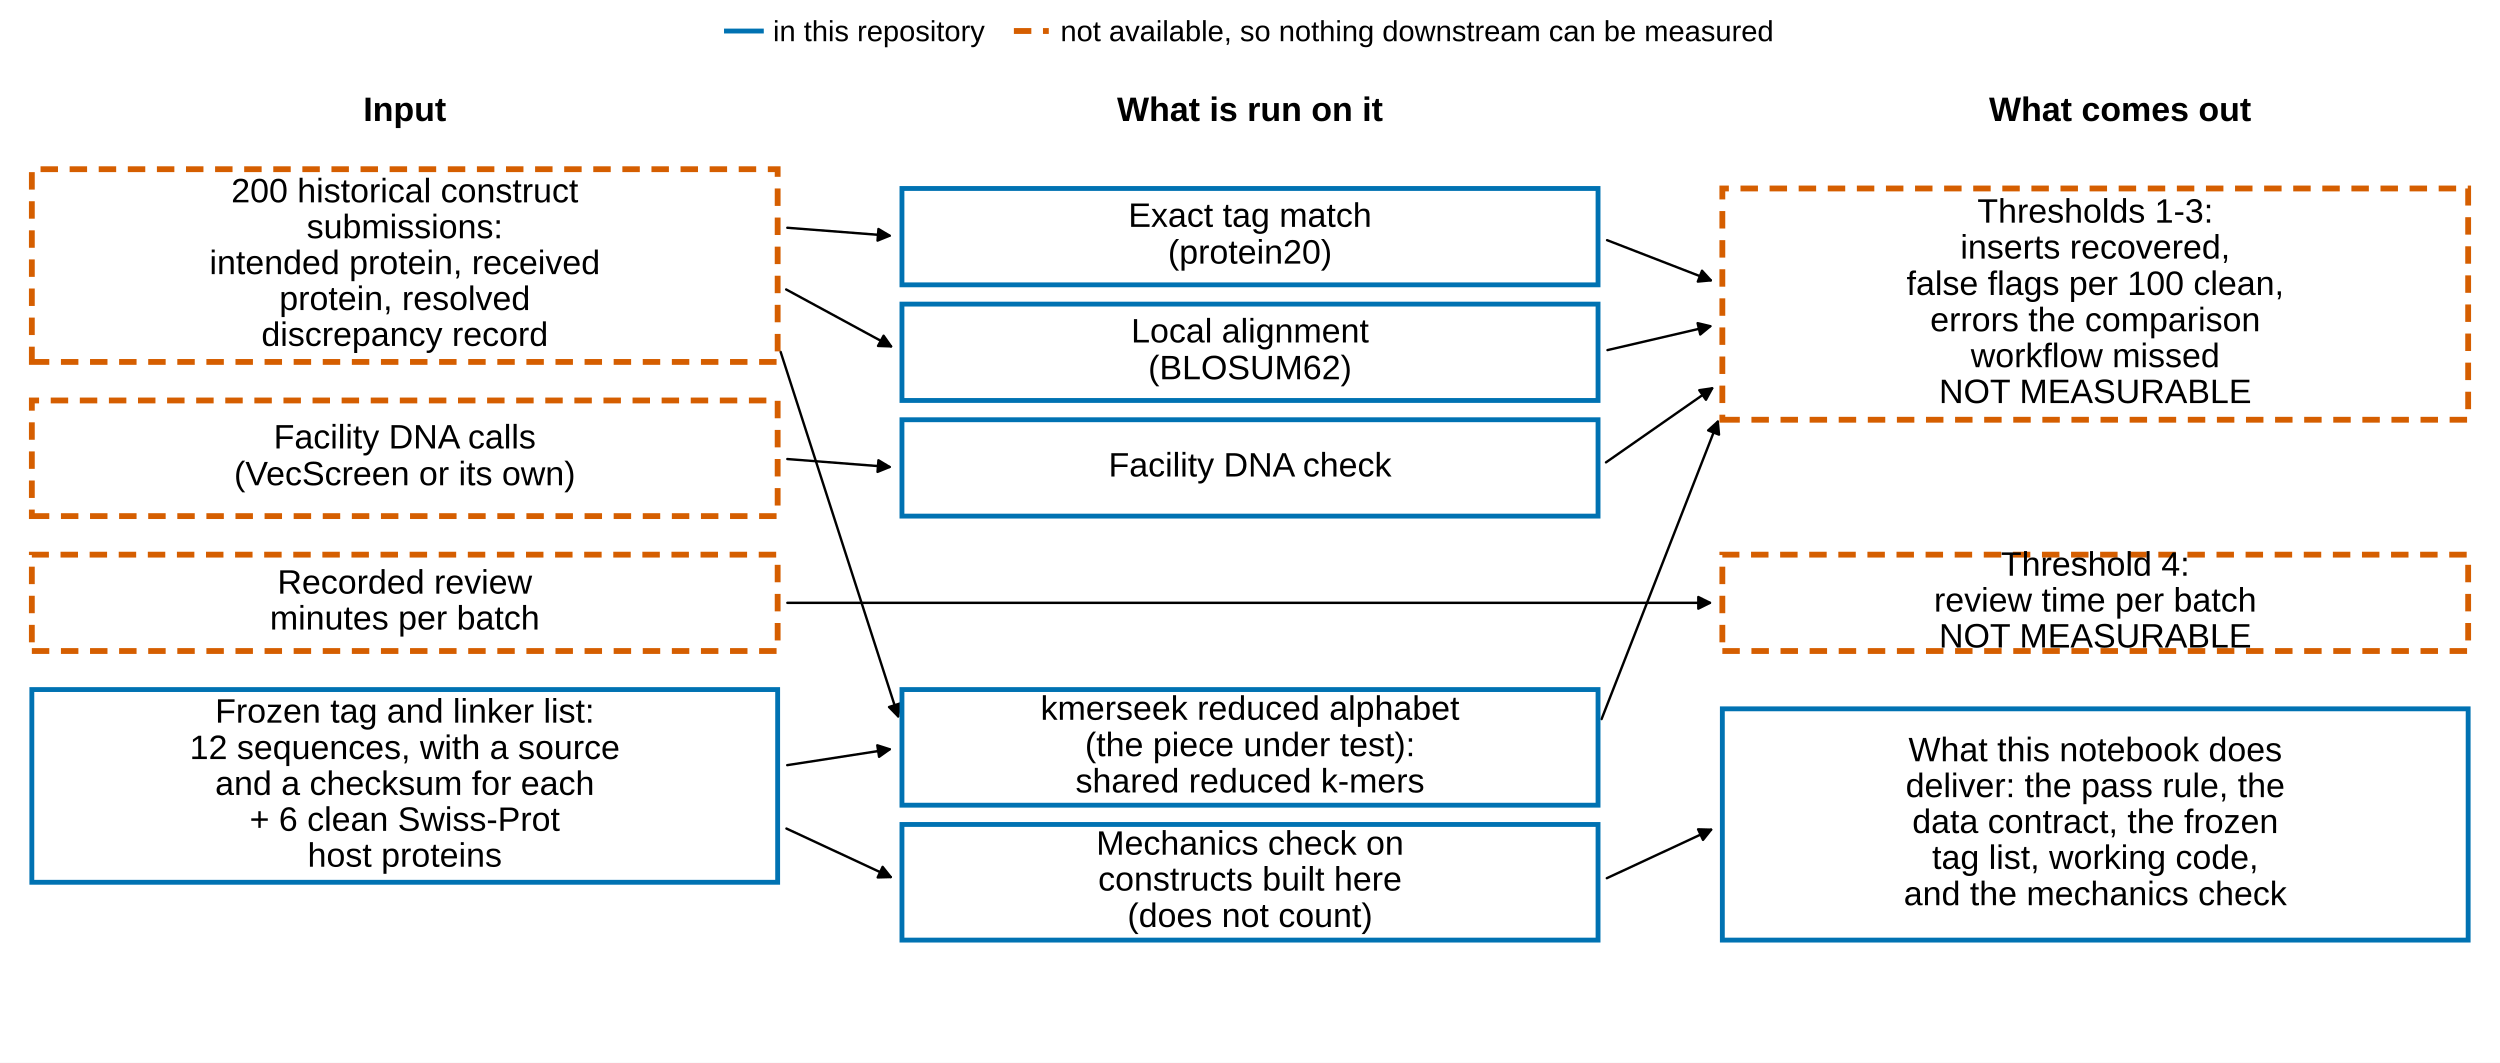
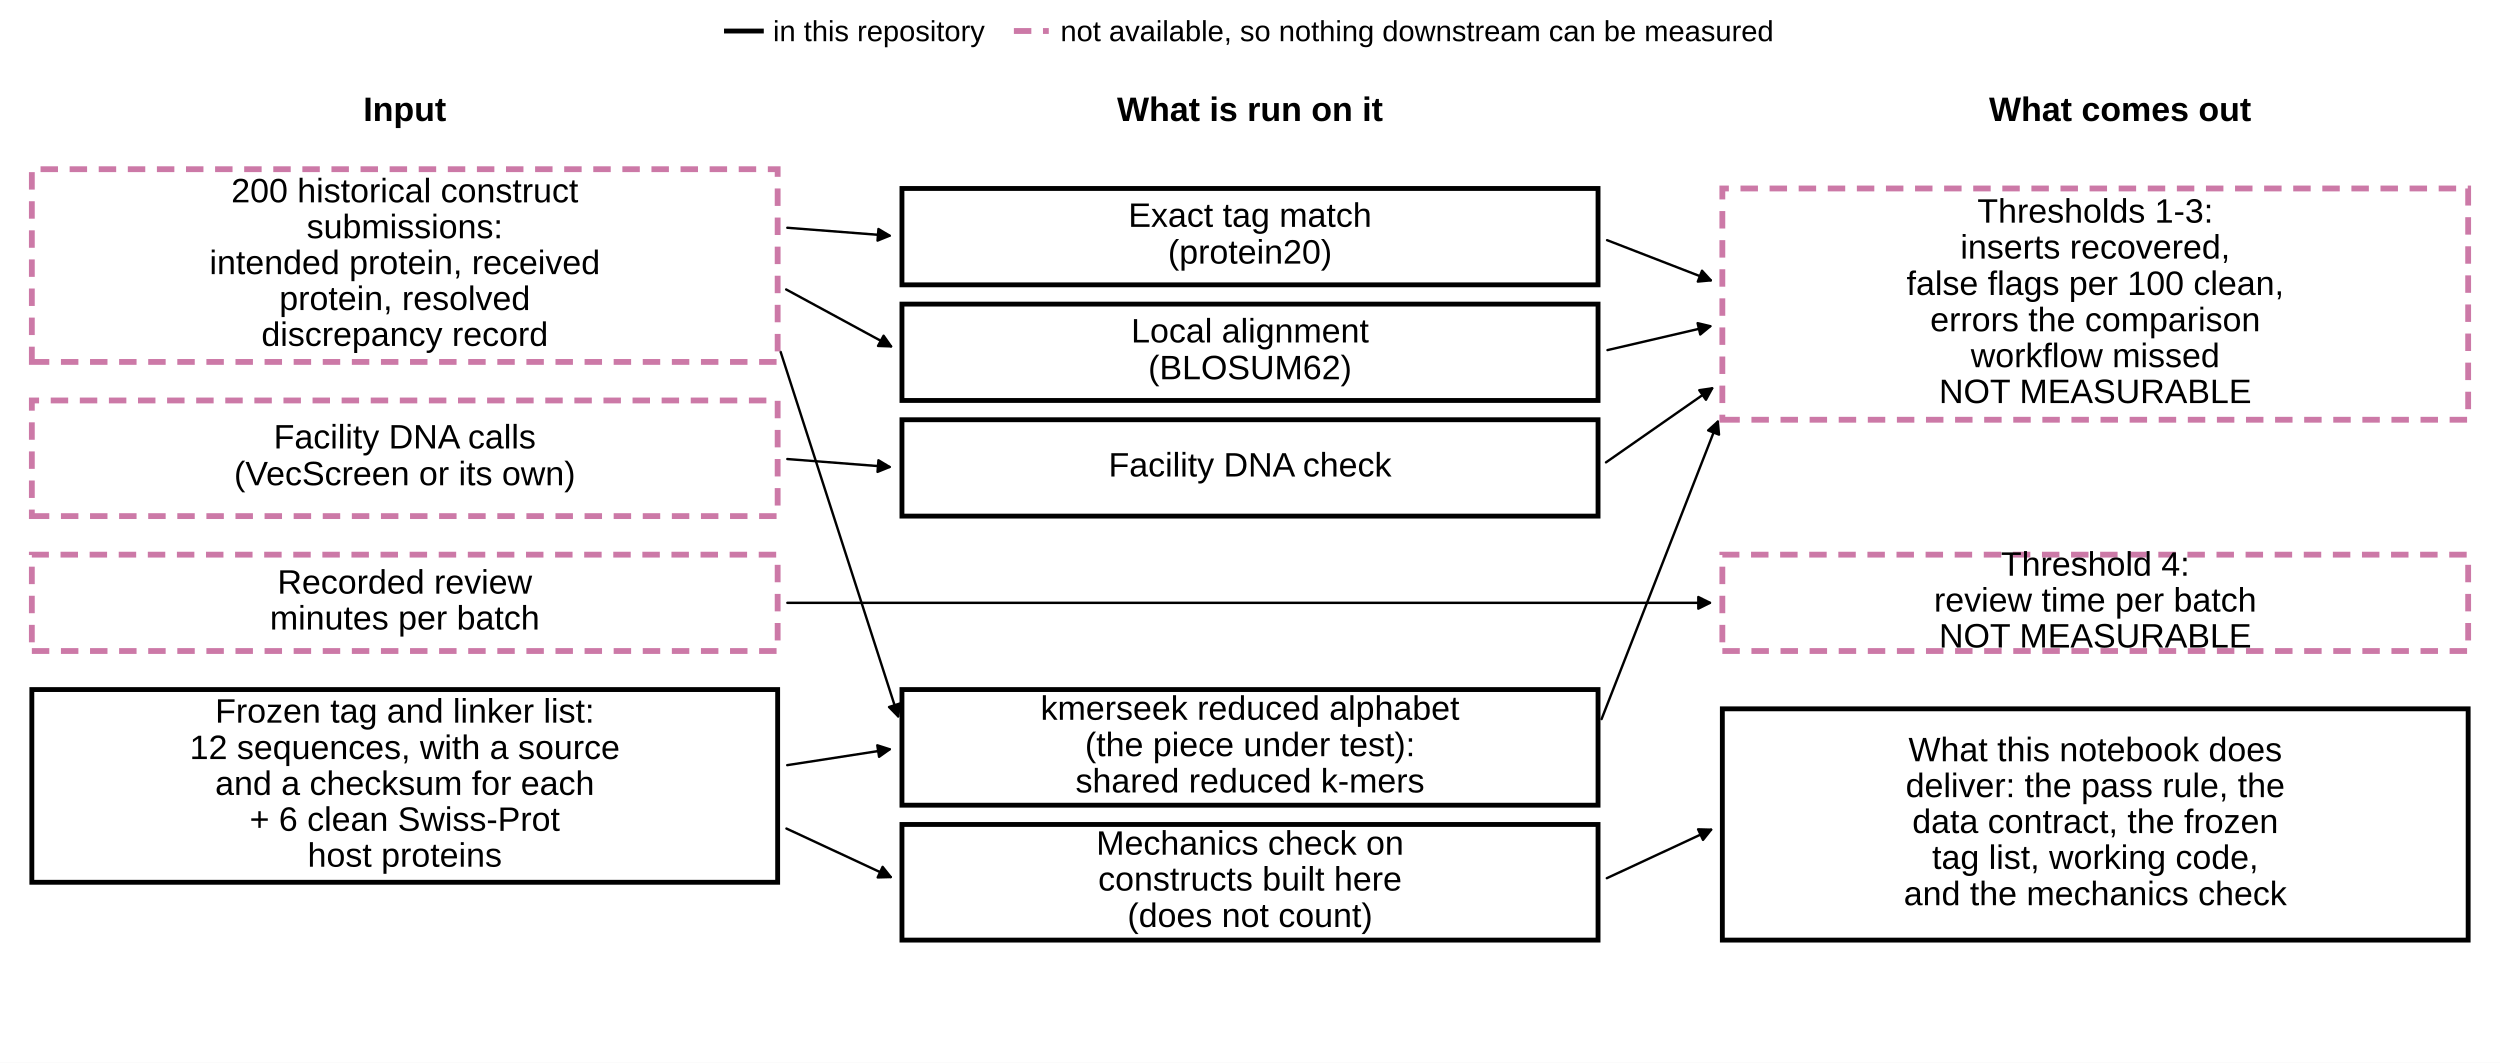
<svg xmlns="http://www.w3.org/2000/svg" width="515.62pt" height="219.182pt" viewBox="0 0 515.62 219.182" version="1.1">
  <defs>
    <style type="text/css">*{stroke-linejoin: round; stroke-linecap: butt}</style>
  </defs>
  <g id="figure_1">
    <g id="patch_1">
      <path d="M 0 219.182  L 515.62 219.182  L 515.62 0  L 0 0  z " style="fill: #ffffff" />
    </g>
    <g id="axes_1">
      <g id="patch_2">
-         <path d="M 162.383 46.977  Q 173.207 47.816 183.475 48.612  " clip-path="url(#pcd95b1c325)" style="fill: none; stroke: #000000; stroke-width: 0.5; stroke-linecap: round" />
-         <path d="M 181.175 47.23  L 183.475 48.612  L 180.989 49.623  z " clip-path="url(#pcd95b1c325)" style="stroke: #000000; stroke-width: 0.5; stroke-linecap: round" />
+         <path d="M 162.383 46.977  Q 173.207 47.816 183.475 48.612  " clip-path="url(#p84ca362720)" style="fill: none; stroke: #000000; stroke-width: 0.5; stroke-linecap: round" />
+         <path d="M 181.175 47.23  L 183.475 48.612  L 180.989 49.623  z " clip-path="url(#p84ca362720)" style="stroke: #000000; stroke-width: 0.5; stroke-linecap: round" />
      </g>
      <g id="patch_3">
-         <path d="M 162.145 59.7  Q 173.207 65.702 183.777 71.439  " clip-path="url(#pcd95b1c325)" style="fill: none; stroke: #000000; stroke-width: 0.5; stroke-linecap: round" />
-         <path d="M 182.24 69.239  L 183.777 71.439  L 181.095 71.349  z " clip-path="url(#pcd95b1c325)" style="stroke: #000000; stroke-width: 0.5; stroke-linecap: round" />
+         <path d="M 162.145 59.7  Q 173.207 65.702 183.777 71.439  " clip-path="url(#p84ca362720)" style="fill: none; stroke: #000000; stroke-width: 0.5; stroke-linecap: round" />
+         <path d="M 182.24 69.239  L 183.777 71.439  L 181.095 71.349  z " clip-path="url(#p84ca362720)" style="stroke: #000000; stroke-width: 0.5; stroke-linecap: round" />
      </g>
      <g id="patch_4">
-         <path d="M 161.003 72.576  Q 173.209 110.423 185.242 147.738  " clip-path="url(#pcd95b1c325)" style="fill: none; stroke: #000000; stroke-width: 0.5; stroke-linecap: round" />
-         <path d="M 185.648 145.086  L 185.242 147.738  L 183.364 145.822  z " clip-path="url(#pcd95b1c325)" style="stroke: #000000; stroke-width: 0.5; stroke-linecap: round" />
+         <path d="M 161.003 72.576  Q 173.209 110.423 185.242 147.738  " clip-path="url(#p84ca362720)" style="fill: none; stroke: #000000; stroke-width: 0.5; stroke-linecap: round" />
+         <path d="M 185.648 145.086  L 185.242 147.738  L 183.364 145.822  z " clip-path="url(#p84ca362720)" style="stroke: #000000; stroke-width: 0.5; stroke-linecap: round" />
      </g>
      <g id="patch_5">
-         <path d="M 162.383 94.675  Q 173.207 95.515 183.475 96.311  " clip-path="url(#pcd95b1c325)" style="fill: none; stroke: #000000; stroke-width: 0.5; stroke-linecap: round" />
-         <path d="M 181.175 94.929  L 183.475 96.311  L 180.989 97.321  z " clip-path="url(#pcd95b1c325)" style="stroke: #000000; stroke-width: 0.5; stroke-linecap: round" />
+         <path d="M 162.383 94.675  Q 173.207 95.515 183.475 96.311  " clip-path="url(#p84ca362720)" style="fill: none; stroke: #000000; stroke-width: 0.5; stroke-linecap: round" />
+         <path d="M 181.175 94.929  L 183.475 96.311  L 180.989 97.321  z " clip-path="url(#p84ca362720)" style="stroke: #000000; stroke-width: 0.5; stroke-linecap: round" />
      </g>
      <g id="patch_6">
-         <path d="M 162.39 124.332  Q 257.811 124.332 352.673 124.332  " clip-path="url(#pcd95b1c325)" style="fill: none; stroke: #000000; stroke-width: 0.5; stroke-linecap: round" />
-         <path d="M 350.273 123.132  L 352.673 124.332  L 350.273 125.532  z " clip-path="url(#pcd95b1c325)" style="stroke: #000000; stroke-width: 0.5; stroke-linecap: round" />
+         <path d="M 162.39 124.332  Q 257.811 124.332 352.673 124.332  " clip-path="url(#p84ca362720)" style="fill: none; stroke: #000000; stroke-width: 0.5; stroke-linecap: round" />
+         <path d="M 350.273 123.132  L 352.673 124.332  L 350.273 125.532  z " clip-path="url(#p84ca362720)" style="stroke: #000000; stroke-width: 0.5; stroke-linecap: round" />
      </g>
      <g id="patch_7">
-         <path d="M 162.364 157.813  Q 173.206 156.132 183.495 154.536  " clip-path="url(#pcd95b1c325)" style="fill: none; stroke: #000000; stroke-width: 0.5; stroke-linecap: round" />
-         <path d="M 180.94 153.718  L 183.495 154.536  L 181.307 156.09  z " clip-path="url(#pcd95b1c325)" style="stroke: #000000; stroke-width: 0.5; stroke-linecap: round" />
+         <path d="M 162.364 157.813  Q 173.206 156.132 183.495 154.536  " clip-path="url(#p84ca362720)" style="fill: none; stroke: #000000; stroke-width: 0.5; stroke-linecap: round" />
+         <path d="M 180.94 153.718  L 183.495 154.536  L 181.307 156.09  z " clip-path="url(#p84ca362720)" style="stroke: #000000; stroke-width: 0.5; stroke-linecap: round" />
      </g>
      <g id="patch_8">
-         <path d="M 162.201 170.886  Q 173.208 176.006 183.708 180.89  " clip-path="url(#pcd95b1c325)" style="fill: none; stroke: #000000; stroke-width: 0.5; stroke-linecap: round" />
-         <path d="M 182.038 178.789  L 183.708 180.89  L 181.025 180.966  z " clip-path="url(#pcd95b1c325)" style="stroke: #000000; stroke-width: 0.5; stroke-linecap: round" />
+         <path d="M 162.201 170.886  Q 173.208 176.006 183.708 180.89  " clip-path="url(#p84ca362720)" style="fill: none; stroke: #000000; stroke-width: 0.5; stroke-linecap: round" />
+         <path d="M 182.038 178.789  L 183.708 180.89  L 181.025 180.966  z " clip-path="url(#p84ca362720)" style="stroke: #000000; stroke-width: 0.5; stroke-linecap: round" />
      </g>
      <g id="patch_9">
-         <path d="M 331.455 49.532  Q 342.41 53.778 352.843 57.822  " clip-path="url(#pcd95b1c325)" style="fill: none; stroke: #000000; stroke-width: 0.5; stroke-linecap: round" />
-         <path d="M 351.039 55.835  L 352.843 57.822  L 350.172 58.073  z " clip-path="url(#pcd95b1c325)" style="stroke: #000000; stroke-width: 0.5; stroke-linecap: round" />
+         <path d="M 331.455 49.532  Q 342.41 53.778 352.843 57.822  " clip-path="url(#p84ca362720)" style="fill: none; stroke: #000000; stroke-width: 0.5; stroke-linecap: round" />
+         <path d="M 351.039 55.835  L 352.843 57.822  L 350.172 58.073  z " clip-path="url(#p84ca362720)" style="stroke: #000000; stroke-width: 0.5; stroke-linecap: round" />
      </g>
      <g id="patch_10">
-         <path d="M 331.543 72.206  Q 342.414 69.677 352.74 67.276  " clip-path="url(#pcd95b1c325)" style="fill: none; stroke: #000000; stroke-width: 0.5; stroke-linecap: round" />
-         <path d="M 350.13 66.651  L 352.74 67.276  L 350.674 68.988  z " clip-path="url(#pcd95b1c325)" style="stroke: #000000; stroke-width: 0.5; stroke-linecap: round" />
+         <path d="M 331.543 72.206  Q 342.414 69.677 352.74 67.276  " clip-path="url(#p84ca362720)" style="fill: none; stroke: #000000; stroke-width: 0.5; stroke-linecap: round" />
+         <path d="M 350.13 66.651  L 352.74 67.276  L 350.674 68.988  z " clip-path="url(#p84ca362720)" style="stroke: #000000; stroke-width: 0.5; stroke-linecap: round" />
      </g>
      <g id="patch_11">
-         <path d="M 331.236 95.362  Q 342.412 87.565 353.129 80.088  " clip-path="url(#pcd95b1c325)" style="fill: none; stroke: #000000; stroke-width: 0.5; stroke-linecap: round" />
-         <path d="M 350.474 80.477  L 353.129 80.088  L 351.847 82.445  z " clip-path="url(#pcd95b1c325)" style="stroke: #000000; stroke-width: 0.5; stroke-linecap: round" />
+         <path d="M 331.236 95.362  Q 342.412 87.565 353.129 80.088  " clip-path="url(#p84ca362720)" style="fill: none; stroke: #000000; stroke-width: 0.5; stroke-linecap: round" />
+         <path d="M 350.474 80.477  L 353.129 80.088  L 351.847 82.445  z " clip-path="url(#p84ca362720)" style="stroke: #000000; stroke-width: 0.5; stroke-linecap: round" />
      </g>
      <g id="patch_12">
-         <path d="M 330.321 148.308  Q 342.412 117.377 354.299 86.967  " clip-path="url(#pcd95b1c325)" style="fill: none; stroke: #000000; stroke-width: 0.5; stroke-linecap: round" />
-         <path d="M 352.307 88.766  L 354.299 86.967  L 354.542 89.64  z " clip-path="url(#pcd95b1c325)" style="stroke: #000000; stroke-width: 0.5; stroke-linecap: round" />
+         <path d="M 330.321 148.308  Q 342.412 117.377 354.299 86.967  " clip-path="url(#p84ca362720)" style="fill: none; stroke: #000000; stroke-width: 0.5; stroke-linecap: round" />
+         <path d="M 352.307 88.766  L 354.299 86.967  L 354.542 89.64  z " clip-path="url(#p84ca362720)" style="stroke: #000000; stroke-width: 0.5; stroke-linecap: round" />
      </g>
      <g id="patch_13">
-         <path d="M 331.405 181.125  Q 342.412 176.006 352.912 171.122  " clip-path="url(#pcd95b1c325)" style="fill: none; stroke: #000000; stroke-width: 0.5; stroke-linecap: round" />
-         <path d="M 350.229 171.046  L 352.912 171.122  L 351.242 173.222  z " clip-path="url(#pcd95b1c325)" style="stroke: #000000; stroke-width: 0.5; stroke-linecap: round" />
+         <path d="M 331.405 181.125  Q 342.412 176.006 352.912 171.122  " clip-path="url(#p84ca362720)" style="fill: none; stroke: #000000; stroke-width: 0.5; stroke-linecap: round" />
+         <path d="M 350.229 171.046  L 352.912 171.122  L 351.242 173.222  z " clip-path="url(#p84ca362720)" style="stroke: #000000; stroke-width: 0.5; stroke-linecap: round" />
      </g>
      <g id="patch_14">
-         <path d="M 6.567 74.647  L 160.389 74.647  L 160.389 34.898  L 6.567 34.898  z " clip-path="url(#pcd95b1c325)" style="fill: #ffffff; stroke-dasharray: 3.6,2.4; stroke-dashoffset: 0; stroke: #d55e00; stroke-width: 1.2; stroke-linejoin: miter" />
+         <path d="M 6.567 74.647  L 160.389 74.647  L 160.389 34.898  L 6.567 34.898  z " clip-path="url(#p84ca362720)" style="fill: #ffffff; stroke-dasharray: 3.6,2.4; stroke-dashoffset: 0; stroke: #cc79a7; stroke-width: 1.2; stroke-linejoin: miter" />
      </g>
      <g id="patch_15">
-         <path d="M 6.567 106.446  L 160.389 106.446  L 160.389 82.596  L 6.567 82.596  z " clip-path="url(#pcd95b1c325)" style="fill: #ffffff; stroke-dasharray: 3.6,2.4; stroke-dashoffset: 0; stroke: #d55e00; stroke-width: 1.2; stroke-linejoin: miter" />
+         <path d="M 6.567 106.446  L 160.389 106.446  L 160.389 82.596  L 6.567 82.596  z " clip-path="url(#p84ca362720)" style="fill: #ffffff; stroke-dasharray: 3.6,2.4; stroke-dashoffset: 0; stroke: #cc79a7; stroke-width: 1.2; stroke-linejoin: miter" />
      </g>
      <g id="patch_16">
-         <path d="M 6.567 134.27  L 160.389 134.27  L 160.389 114.395  L 6.567 114.395  z " clip-path="url(#pcd95b1c325)" style="fill: #ffffff; stroke-dasharray: 3.6,2.4; stroke-dashoffset: 0; stroke: #d55e00; stroke-width: 1.2; stroke-linejoin: miter" />
+         <path d="M 6.567 134.27  L 160.389 134.27  L 160.389 114.395  L 6.567 114.395  z " clip-path="url(#p84ca362720)" style="fill: #ffffff; stroke-dasharray: 3.6,2.4; stroke-dashoffset: 0; stroke: #cc79a7; stroke-width: 1.2; stroke-linejoin: miter" />
      </g>
      <g id="patch_17">
-         <path d="M 6.567 181.968  L 160.389 181.968  L 160.389 142.219  L 6.567 142.219  z " clip-path="url(#pcd95b1c325)" style="fill: #ffffff; stroke: #0072b2; stroke-linejoin: miter" />
+         <path d="M 6.567 181.968  L 160.389 181.968  L 160.389 142.219  L 6.567 142.219  z " clip-path="url(#p84ca362720)" style="fill: #ffffff; stroke: #000000; stroke-linejoin: miter" />
      </g>
      <g id="patch_18">
-         <path d="M 186.026 58.747  L 329.593 58.747  L 329.593 38.873  L 186.026 38.873  z " clip-path="url(#pcd95b1c325)" style="fill: #ffffff; stroke: #0072b2; stroke-linejoin: miter" />
+         <path d="M 186.026 58.747  L 329.593 58.747  L 329.593 38.873  L 186.026 38.873  z " clip-path="url(#p84ca362720)" style="fill: #ffffff; stroke: #000000; stroke-linejoin: miter" />
      </g>
      <g id="patch_19">
-         <path d="M 186.026 82.596  L 329.593 82.596  L 329.593 62.722  L 186.026 62.722  z " clip-path="url(#pcd95b1c325)" style="fill: #ffffff; stroke: #0072b2; stroke-linejoin: miter" />
+         <path d="M 186.026 82.596  L 329.593 82.596  L 329.593 62.722  L 186.026 62.722  z " clip-path="url(#p84ca362720)" style="fill: #ffffff; stroke: #000000; stroke-linejoin: miter" />
      </g>
      <g id="patch_20">
-         <path d="M 186.026 106.446  L 329.593 106.446  L 329.593 86.571  L 186.026 86.571  z " clip-path="url(#pcd95b1c325)" style="fill: #ffffff; stroke: #0072b2; stroke-linejoin: miter" />
+         <path d="M 186.026 106.446  L 329.593 106.446  L 329.593 86.571  L 186.026 86.571  z " clip-path="url(#p84ca362720)" style="fill: #ffffff; stroke: #000000; stroke-linejoin: miter" />
      </g>
      <g id="patch_21">
-         <path d="M 186.026 166.069  L 329.593 166.069  L 329.593 142.219  L 186.026 142.219  z " clip-path="url(#pcd95b1c325)" style="fill: #ffffff; stroke: #0072b2; stroke-linejoin: miter" />
+         <path d="M 186.026 166.069  L 329.593 166.069  L 329.593 142.219  L 186.026 142.219  z " clip-path="url(#p84ca362720)" style="fill: #ffffff; stroke: #000000; stroke-linejoin: miter" />
      </g>
      <g id="patch_22">
-         <path d="M 186.026 193.893  L 329.593 193.893  L 329.593 170.044  L 186.026 170.044  z " clip-path="url(#pcd95b1c325)" style="fill: #ffffff; stroke: #0072b2; stroke-linejoin: miter" />
+         <path d="M 186.026 193.893  L 329.593 193.893  L 329.593 170.044  L 186.026 170.044  z " clip-path="url(#p84ca362720)" style="fill: #ffffff; stroke: #000000; stroke-linejoin: miter" />
      </g>
      <g id="patch_23">
-         <path d="M 355.23 86.571  L 509.052 86.571  L 509.052 38.873  L 355.23 38.873  z " clip-path="url(#pcd95b1c325)" style="fill: #ffffff; stroke-dasharray: 3.6,2.4; stroke-dashoffset: 0; stroke: #d55e00; stroke-width: 1.2; stroke-linejoin: miter" />
+         <path d="M 355.23 86.571  L 509.052 86.571  L 509.052 38.873  L 355.23 38.873  z " clip-path="url(#p84ca362720)" style="fill: #ffffff; stroke-dasharray: 3.6,2.4; stroke-dashoffset: 0; stroke: #cc79a7; stroke-width: 1.2; stroke-linejoin: miter" />
      </g>
      <g id="patch_24">
-         <path d="M 355.23 134.27  L 509.052 134.27  L 509.052 114.395  L 355.23 114.395  z " clip-path="url(#pcd95b1c325)" style="fill: #ffffff; stroke-dasharray: 3.6,2.4; stroke-dashoffset: 0; stroke: #d55e00; stroke-width: 1.2; stroke-linejoin: miter" />
+         <path d="M 355.23 134.27  L 509.052 134.27  L 509.052 114.395  L 355.23 114.395  z " clip-path="url(#p84ca362720)" style="fill: #ffffff; stroke-dasharray: 3.6,2.4; stroke-dashoffset: 0; stroke: #cc79a7; stroke-width: 1.2; stroke-linejoin: miter" />
      </g>
      <g id="patch_25">
-         <path d="M 355.23 193.893  L 509.052 193.893  L 509.052 146.194  L 355.23 146.194  z " clip-path="url(#pcd95b1c325)" style="fill: #ffffff; stroke: #0072b2; stroke-linejoin: miter" />
+         <path d="M 355.23 193.893  L 509.052 193.893  L 509.052 146.194  L 355.23 146.194  z " clip-path="url(#p84ca362720)" style="fill: #ffffff; stroke: #000000; stroke-linejoin: miter" />
      </g>
      <g id="line2d_1" />
      <g id="line2d_2" />
      <g id="text_1">
        <text style="font-weight: 700; font-size: 7px; font-family: 'Arial', 'Helvetica', 'Liberation Sans', 'DejaVu Sans', sans-serif; text-anchor: middle" x="83.478" y="24.961" transform="rotate(-0 83.47835 24.96054)">Input</text>
      </g>
      <g id="text_2">
        <text style="font-weight: 700; font-size: 7px; font-family: 'Arial', 'Helvetica', 'Liberation Sans', 'DejaVu Sans', sans-serif; text-anchor: middle" x="257.81" y="24.961" transform="rotate(-0 257.8098 24.96054)">What is run on it</text>
      </g>
      <g id="text_3">
        <text style="font-weight: 700; font-size: 7px; font-family: 'Arial', 'Helvetica', 'Liberation Sans', 'DejaVu Sans', sans-serif; text-anchor: middle" x="437.269" y="24.961" transform="rotate(-0 437.2687 24.96054)">What comes out</text>
      </g>
      <g id="text_4">
        <text style="font-size: 7px; font-family: 'Arial', 'Helvetica', 'Liberation Sans', 'DejaVu Sans', sans-serif" transform="translate(47.68593 41.73309)">200 historical construct</text>
        <text style="font-size: 7px; font-family: 'Arial', 'Helvetica', 'Liberation Sans', 'DejaVu Sans', sans-serif" transform="translate(63.24999 49.1369)">submissions:</text>
        <text style="font-size: 7px; font-family: 'Arial', 'Helvetica', 'Liberation Sans', 'DejaVu Sans', sans-serif" transform="translate(43.20429 56.54072)">intended protein, received</text>
        <text style="font-size: 7px; font-family: 'Arial', 'Helvetica', 'Liberation Sans', 'DejaVu Sans', sans-serif" transform="translate(57.6046 63.94453)">protein, resolved</text>
        <text style="font-size: 7px; font-family: 'Arial', 'Helvetica', 'Liberation Sans', 'DejaVu Sans', sans-serif" transform="translate(53.91155 71.34834)">discrepancy record</text>
      </g>
      <g id="text_5">
        <text style="font-size: 7px; font-family: 'Arial', 'Helvetica', 'Liberation Sans', 'DejaVu Sans', sans-serif" transform="translate(56.44522 92.49539)">Facility DNA calls</text>
        <text style="font-size: 7px; font-family: 'Arial', 'Helvetica', 'Liberation Sans', 'DejaVu Sans', sans-serif" transform="translate(48.27108 100.0836)">(VecScreen or its own)</text>
      </g>
      <g id="text_6">
        <text style="font-size: 7px; font-family: 'Arial', 'Helvetica', 'Liberation Sans', 'DejaVu Sans', sans-serif" transform="translate(57.21796 122.4402)">Recorded review</text>
        <text style="font-size: 7px; font-family: 'Arial', 'Helvetica', 'Liberation Sans', 'DejaVu Sans', sans-serif" transform="translate(55.65991 129.844)">minutes per batch</text>
      </g>
      <g id="text_7">
        <text style="font-size: 7px; font-family: 'Arial', 'Helvetica', 'Liberation Sans', 'DejaVu Sans', sans-serif" transform="translate(44.37952 149.0423)">Frozen tag and linker list:</text>
        <text style="font-size: 7px; font-family: 'Arial', 'Helvetica', 'Liberation Sans', 'DejaVu Sans', sans-serif" transform="translate(39.12132 156.5531)">12 sequences, with a source</text>
        <text style="font-size: 7px; font-family: 'Arial', 'Helvetica', 'Liberation Sans', 'DejaVu Sans', sans-serif" transform="translate(44.37624 163.9569)">and a checksum for each</text>
        <text style="font-size: 7px; font-family: 'Arial', 'Helvetica', 'Liberation Sans', 'DejaVu Sans', sans-serif" transform="translate(51.48015 171.3607)">+ 6 clean Swiss-Prot</text>
        <text style="font-size: 7px; font-family: 'Arial', 'Helvetica', 'Liberation Sans', 'DejaVu Sans', sans-serif" transform="translate(63.4403 178.7645)">host proteins</text>
      </g>
      <g id="text_8">
        <text style="font-size: 7px; font-family: 'Arial', 'Helvetica', 'Liberation Sans', 'DejaVu Sans', sans-serif" transform="translate(232.7165 46.78429)">Exact tag match</text>
        <text style="font-size: 7px; font-family: 'Arial', 'Helvetica', 'Liberation Sans', 'DejaVu Sans', sans-serif" transform="translate(240.8857 54.37251)">(protein20)</text>
      </g>
      <g id="text_9">
        <text style="font-size: 7px; font-family: 'Arial', 'Helvetica', 'Liberation Sans', 'DejaVu Sans', sans-serif" transform="translate(233.2962 70.63093)">Local alignment</text>
        <text style="font-size: 7px; font-family: 'Arial', 'Helvetica', 'Liberation Sans', 'DejaVu Sans', sans-serif" transform="translate(236.8055 78.2244)">(BLOSUM62)</text>
      </g>
      <g id="text_10">
        <text style="font-size: 7px; font-family: 'Arial', 'Helvetica', 'Liberation Sans', 'DejaVu Sans', sans-serif; text-anchor: middle" x="257.81" y="98.277" transform="rotate(-0 257.8098 98.27694)">Facility DNA check</text>
      </g>
      <g id="text_11">
        <text style="font-size: 7px; font-family: 'Arial', 'Helvetica', 'Liberation Sans', 'DejaVu Sans', sans-serif" transform="translate(214.6204 148.4577)">kmerseek reduced alphabet</text>
        <text style="font-size: 7px; font-family: 'Arial', 'Helvetica', 'Liberation Sans', 'DejaVu Sans', sans-serif" transform="translate(223.7663 155.9639)">(the piece under test):</text>
        <text style="font-size: 7px; font-family: 'Arial', 'Helvetica', 'Liberation Sans', 'DejaVu Sans', sans-serif" transform="translate(221.8249 163.4497)">shared reduced k-mers</text>
      </g>
      <g id="text_12">
        <text style="font-size: 7px; font-family: 'Arial', 'Helvetica', 'Liberation Sans', 'DejaVu Sans', sans-serif" transform="translate(226.1015 176.2818)">Mechanics check on</text>
        <text style="font-size: 7px; font-family: 'Arial', 'Helvetica', 'Liberation Sans', 'DejaVu Sans', sans-serif" transform="translate(226.4914 183.6856)">constructs built here</text>
        <text style="font-size: 7px; font-family: 'Arial', 'Helvetica', 'Liberation Sans', 'DejaVu Sans', sans-serif" transform="translate(232.5191 191.1918)">(does not count)</text>
      </g>
      <g id="text_13">
        <text style="font-size: 7px; font-family: 'Arial', 'Helvetica', 'Liberation Sans', 'DejaVu Sans', sans-serif" transform="translate(407.8262 45.92975)">Thresholds 1-3:</text>
        <text style="font-size: 7px; font-family: 'Arial', 'Helvetica', 'Liberation Sans', 'DejaVu Sans', sans-serif" transform="translate(404.3262 53.33357)">inserts recovered,</text>
        <text style="font-size: 7px; font-family: 'Arial', 'Helvetica', 'Liberation Sans', 'DejaVu Sans', sans-serif" transform="translate(393.2306 60.83975)">false flags per 100 clean,</text>
        <text style="font-size: 7px; font-family: 'Arial', 'Helvetica', 'Liberation Sans', 'DejaVu Sans', sans-serif" transform="translate(398.1027 68.3256)">errors the comparison</text>
        <text style="font-size: 7px; font-family: 'Arial', 'Helvetica', 'Liberation Sans', 'DejaVu Sans', sans-serif" transform="translate(406.4699 75.72941)">workflow missed</text>
        <text style="font-size: 7px; font-family: 'Arial', 'Helvetica', 'Liberation Sans', 'DejaVu Sans', sans-serif" transform="translate(399.9178 83.13322)">NOT MEASURABLE</text>
      </g>
      <g id="text_14">
        <text style="font-size: 7px; font-family: 'Arial', 'Helvetica', 'Liberation Sans', 'DejaVu Sans', sans-serif" transform="translate(412.6879 118.7383)">Threshold 4:</text>
        <text style="font-size: 7px; font-family: 'Arial', 'Helvetica', 'Liberation Sans', 'DejaVu Sans', sans-serif" transform="translate(398.8798 126.1421)">review time per batch</text>
        <text style="font-size: 7px; font-family: 'Arial', 'Helvetica', 'Liberation Sans', 'DejaVu Sans', sans-serif" transform="translate(399.9178 133.5459)">NOT MEASURABLE</text>
      </g>
      <g id="text_15">
        <text style="font-size: 7px; font-family: 'Arial', 'Helvetica', 'Liberation Sans', 'DejaVu Sans', sans-serif" transform="translate(393.62 157.0046)">What this notebook does</text>
        <text style="font-size: 7px; font-family: 'Arial', 'Helvetica', 'Liberation Sans', 'DejaVu Sans', sans-serif" transform="translate(393.0392 164.4084)">deliver: the pass rule, the</text>
        <text style="font-size: 7px; font-family: 'Arial', 'Helvetica', 'Liberation Sans', 'DejaVu Sans', sans-serif" transform="translate(394.3998 171.8122)">data contract, the frozen</text>
        <text style="font-size: 7px; font-family: 'Arial', 'Helvetica', 'Liberation Sans', 'DejaVu Sans', sans-serif" transform="translate(398.4883 179.216)">tag list, working code,</text>
        <text style="font-size: 7px; font-family: 'Arial', 'Helvetica', 'Liberation Sans', 'DejaVu Sans', sans-serif" transform="translate(392.6493 186.7018)">and the mechanics check</text>
      </g>
    </g>
    <g id="legend_1">
      <g id="line2d_3">
-         <path d="M 149.829 6.395  L 153.429 6.395  L 157.029 6.395  " style="fill: none; stroke: #0072b2; stroke-linecap: square" />
+         <path d="M 149.829 6.395  L 153.429 6.395  L 157.029 6.395  " style="fill: none; stroke: #000000; stroke-linecap: square" />
      </g>
      <g id="text_16">
        <text style="font-size: 6px; font-family: 'Arial', 'Helvetica', 'Liberation Sans', 'DejaVu Sans', sans-serif; text-anchor: start" x="159.429" y="8.495" transform="rotate(-0 159.4291 8.494687)">in this repository</text>
      </g>
      <g id="line2d_4">
-         <path d="M 209.111 6.395  L 212.711 6.395  L 216.311 6.395  " style="fill: none; stroke-dasharray: 3.6,2.4; stroke-dashoffset: 0; stroke: #d55e00; stroke-width: 1.2" />
+         <path d="M 209.111 6.395  L 212.711 6.395  L 216.311 6.395  " style="fill: none; stroke-dasharray: 3.6,2.4; stroke-dashoffset: 0; stroke: #cc79a7; stroke-width: 1.2" />
      </g>
      <g id="text_17">
        <text style="font-size: 6px; font-family: 'Arial', 'Helvetica', 'Liberation Sans', 'DejaVu Sans', sans-serif; text-anchor: start" x="218.711" y="8.495" transform="rotate(-0 218.7109 8.494687)">not available, so nothing downstream can be measured</text>
      </g>
    </g>
  </g>
  <defs>
-     <clipPath id="pcd95b1c325">
+     <clipPath id="p84ca362720">
      <rect x="1.44" y="18.998" width="512.74" height="198.744" />
    </clipPath>
  </defs>
</svg>
